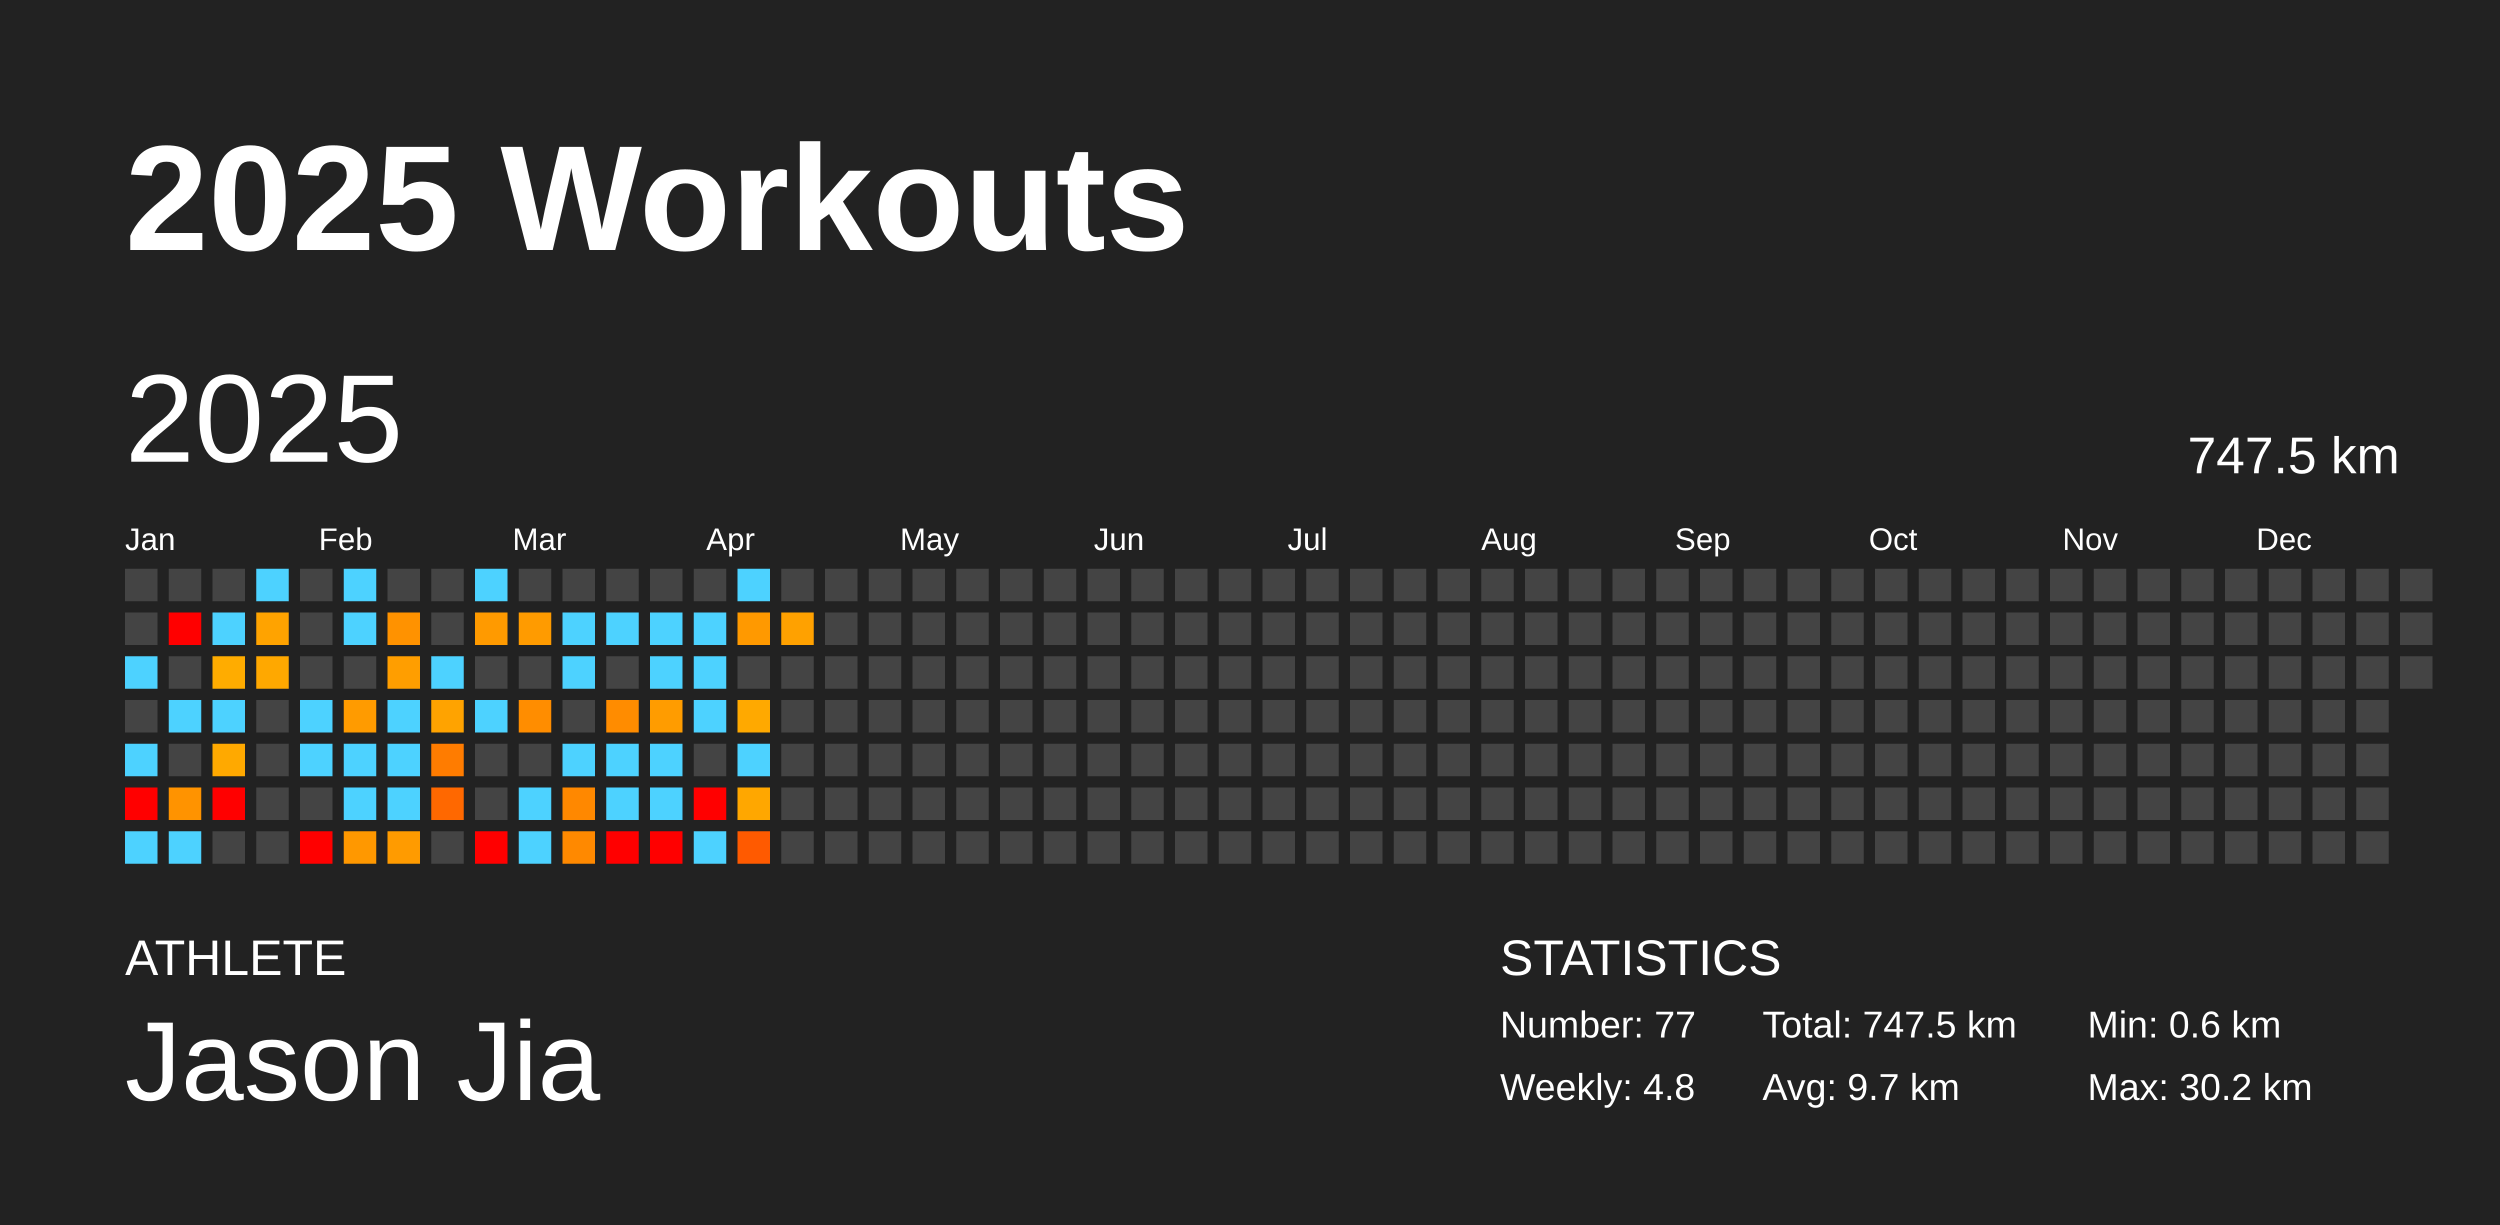
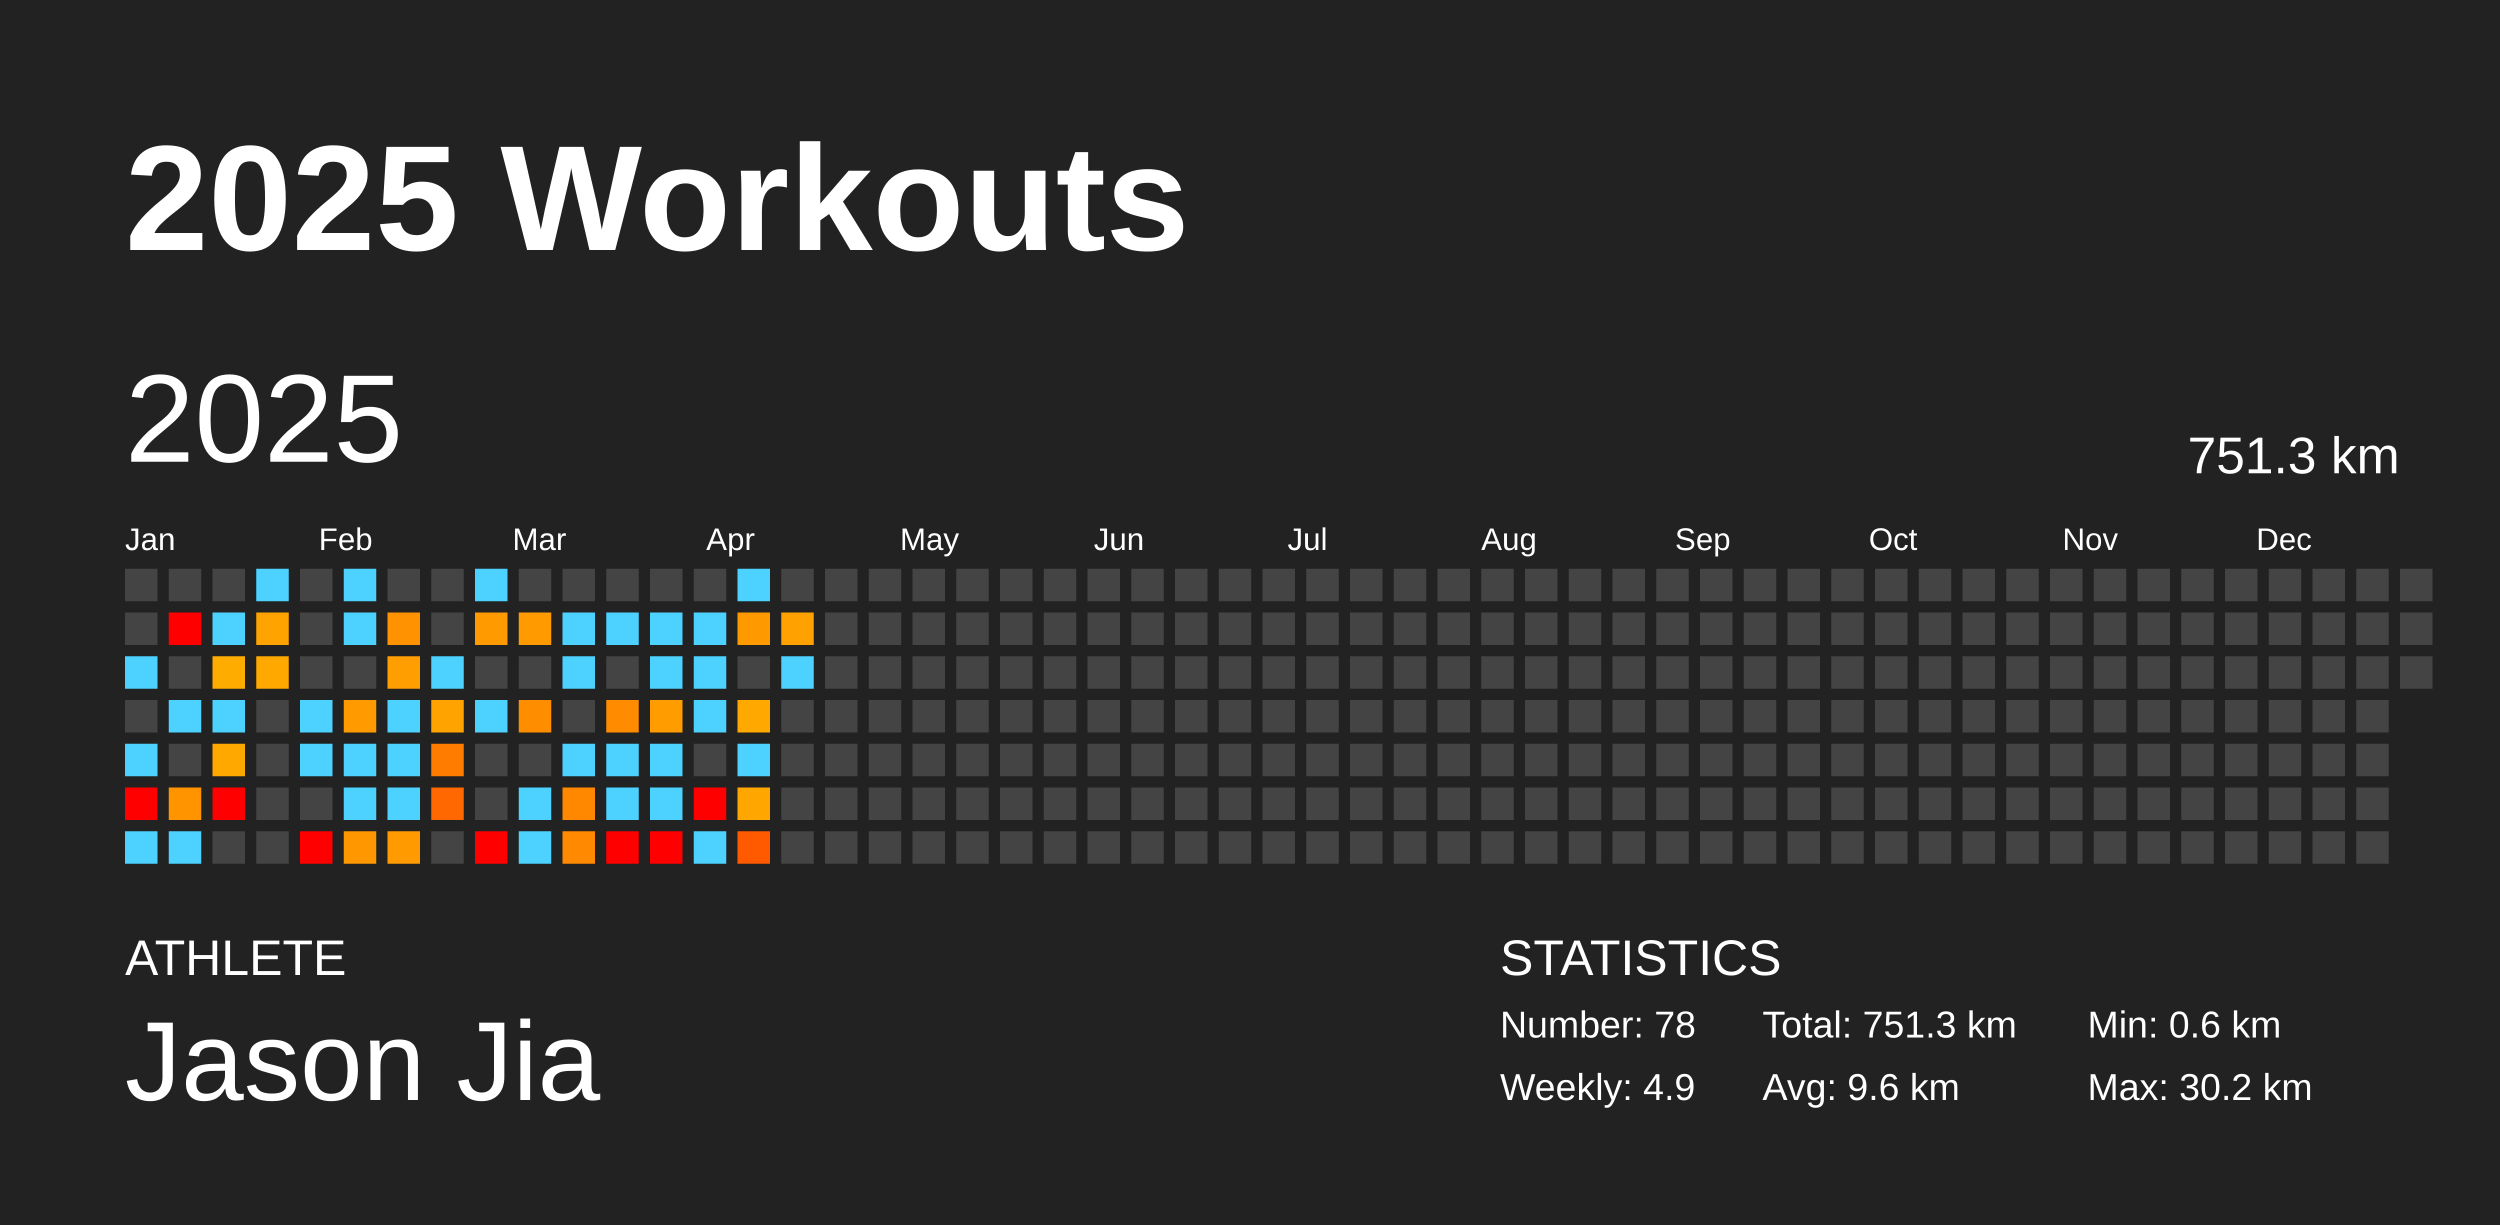
<svg xmlns="http://www.w3.org/2000/svg" baseProfile="full" height="98mm" version="1.1" viewBox="0,0,200,98" width="200mm">
  <defs />
  <rect fill="#222222" height="98" width="200" x="0" y="0" />
  <text fill="#FFFFFF" style="font-size:12px; font-family:Arial; font-weight:bold;" x="10" y="20">2025 Workouts</text>
  <text fill="#FFFFFF" style="font-size:4px; font-family:Arial" x="10" y="78">ATHLETE</text>
  <text fill="#FFFFFF" style="font-size:9px; font-family:Arial" x="10" y="88">Jason Jia</text>
  <text fill="#FFFFFF" style="font-size:4px; font-family:Arial" x="120" y="78">STATISTICS</text>
-   <text fill="#FFFFFF" style="font-size:3px; font-family:Arial" x="120" y="83">Number: 77</text>
-   <text fill="#FFFFFF" style="font-size:3px; font-family:Arial" x="120" y="88">Weekly: 4.8</text>
-   <text fill="#FFFFFF" style="font-size:3px; font-family:Arial" x="141" y="83">Total: 747.5 km</text>
-   <text fill="#FFFFFF" style="font-size:3px; font-family:Arial" x="141" y="88">Avg: 9.7 km</text>
+   <text fill="#FFFFFF" style="font-size:3px; font-family:Arial" x="120" y="83">Number: 78</text>
+   <text fill="#FFFFFF" style="font-size:3px; font-family:Arial" x="120" y="88">Weekly: 4.9</text>
+   <text fill="#FFFFFF" style="font-size:3px; font-family:Arial" x="141" y="83">Total: 751.3 km</text>
+   <text fill="#FFFFFF" style="font-size:3px; font-family:Arial" x="141" y="88">Avg: 9.6 km</text>
  <text fill="#FFFFFF" style="font-size:3px; font-family:Arial" x="167" y="83">Min: 0.6 km</text>
  <text fill="#FFFFFF" style="font-size:3px; font-family:Arial" x="167" y="88">Max: 30.2 km</text>
  <text dominant-baseline="hanging" fill="#FFFFFF" style="font-size:10.0px; font-family:Arial;" x="10" y="30">2025</text>
-   <text dominant-baseline="hanging" fill="#FFFFFF" style="font-size:4.125px; font-family:Arial;" x="175" y="35">747.5 km</text>
+   <text dominant-baseline="hanging" fill="#FFFFFF" style="font-size:4.125px; font-family:Arial;" x="175" y="35">751.3 km</text>
  <text fill="#FFFFFF" style="font-size:2.5px; font-family:Arial" x="10.0" y="44">Jan</text>
  <text fill="#FFFFFF" style="font-size:2.5px; font-family:Arial" x="25.5" y="44">Feb</text>
  <text fill="#FFFFFF" style="font-size:2.5px; font-family:Arial" x="41.0" y="44">Mar</text>
  <text fill="#FFFFFF" style="font-size:2.5px; font-family:Arial" x="56.5" y="44">Apr</text>
  <text fill="#FFFFFF" style="font-size:2.5px; font-family:Arial" x="72.0" y="44">May</text>
  <text fill="#FFFFFF" style="font-size:2.5px; font-family:Arial" x="87.5" y="44">Jun</text>
  <text fill="#FFFFFF" style="font-size:2.5px; font-family:Arial" x="103.0" y="44">Jul</text>
  <text fill="#FFFFFF" style="font-size:2.5px; font-family:Arial" x="118.5" y="44">Aug</text>
  <text fill="#FFFFFF" style="font-size:2.5px; font-family:Arial" x="134.0" y="44">Sep</text>
  <text fill="#FFFFFF" style="font-size:2.5px; font-family:Arial" x="149.5" y="44">Oct</text>
  <text fill="#FFFFFF" style="font-size:2.5px; font-family:Arial" x="165.0" y="44">Nov</text>
  <text fill="#FFFFFF" style="font-size:2.5px; font-family:Arial" x="180.5" y="44">Dec</text>
  <rect fill="#444444" height="2.6" width="2.6" x="10.0" y="45.5" />
  <rect fill="#444444" height="2.6" width="2.6" x="10.0" y="49.0" />
  <rect fill="#4dd2ff" height="2.6" width="2.6" x="10.0" y="52.5" />
  <rect fill="#444444" height="2.6" width="2.6" x="10.0" y="56.0" />
  <rect fill="#4dd2ff" height="2.6" width="2.6" x="10.0" y="59.5" />
  <rect fill="red" height="2.6" width="2.6" x="10.0" y="63.0" />
  <rect fill="#4dd2ff" height="2.6" width="2.6" x="10.0" y="66.5" />
  <rect fill="#444444" height="2.6" width="2.6" x="13.5" y="45.5" />
  <rect fill="red" height="2.6" width="2.6" x="13.5" y="49.0" />
  <rect fill="#444444" height="2.6" width="2.6" x="13.5" y="52.5" />
  <rect fill="#4dd2ff" height="2.6" width="2.6" x="13.5" y="56.0" />
  <rect fill="#444444" height="2.6" width="2.6" x="13.5" y="59.5" />
  <rect fill="#ff9300" height="2.6" width="2.6" x="13.5" y="63.0" />
  <rect fill="#4dd2ff" height="2.6" width="2.6" x="13.5" y="66.5" />
  <rect fill="#444444" height="2.6" width="2.6" x="17.0" y="45.5" />
  <rect fill="#4dd2ff" height="2.6" width="2.6" x="17.0" y="49.0" />
  <rect fill="#ffac00" height="2.6" width="2.6" x="17.0" y="52.5" />
  <rect fill="#4dd2ff" height="2.6" width="2.6" x="17.0" y="56.0" />
  <rect fill="#ffa900" height="2.6" width="2.6" x="17.0" y="59.5" />
  <rect fill="red" height="2.6" width="2.6" x="17.0" y="63.0" />
  <rect fill="#444444" height="2.6" width="2.6" x="17.0" y="66.5" />
  <rect fill="#4dd2ff" height="2.6" width="2.6" x="20.5" y="45.5" />
  <rect fill="#ffa300" height="2.6" width="2.6" x="20.5" y="49.0" />
  <rect fill="#ffa800" height="2.6" width="2.6" x="20.5" y="52.5" />
  <rect fill="#444444" height="2.6" width="2.6" x="20.5" y="56.0" />
  <rect fill="#444444" height="2.6" width="2.6" x="20.5" y="59.5" />
  <rect fill="#444444" height="2.6" width="2.6" x="20.5" y="63.0" />
  <rect fill="#444444" height="2.6" width="2.6" x="20.5" y="66.5" />
  <rect fill="#444444" height="2.6" width="2.6" x="24.0" y="45.5" />
  <rect fill="#444444" height="2.6" width="2.6" x="24.0" y="49.0" />
  <rect fill="#444444" height="2.6" width="2.6" x="24.0" y="52.5" />
  <rect fill="#4dd2ff" height="2.6" width="2.6" x="24.0" y="56.0" />
  <rect fill="#4dd2ff" height="2.6" width="2.6" x="24.0" y="59.5" />
  <rect fill="#444444" height="2.6" width="2.6" x="24.0" y="63.0" />
  <rect fill="red" height="2.6" width="2.6" x="24.0" y="66.5" />
  <rect fill="#4dd2ff" height="2.6" width="2.6" x="27.5" y="45.5" />
  <rect fill="#4dd2ff" height="2.6" width="2.6" x="27.5" y="49.0" />
  <rect fill="#444444" height="2.6" width="2.6" x="27.5" y="52.5" />
  <rect fill="#ff9b00" height="2.6" width="2.6" x="27.5" y="56.0" />
  <rect fill="#4dd2ff" height="2.6" width="2.6" x="27.5" y="59.5" />
  <rect fill="#4dd2ff" height="2.6" width="2.6" x="27.5" y="63.0" />
  <rect fill="#ff9800" height="2.6" width="2.6" x="27.5" y="66.5" />
  <rect fill="#444444" height="2.6" width="2.6" x="31.0" y="45.5" />
  <rect fill="#ff9200" height="2.6" width="2.6" x="31.0" y="49.0" />
  <rect fill="#ff9e00" height="2.6" width="2.6" x="31.0" y="52.5" />
  <rect fill="#4dd2ff" height="2.6" width="2.6" x="31.0" y="56.0" />
  <rect fill="#4dd2ff" height="2.6" width="2.6" x="31.0" y="59.5" />
  <rect fill="#4dd2ff" height="2.6" width="2.6" x="31.0" y="63.0" />
  <rect fill="#ff9b00" height="2.6" width="2.6" x="31.0" y="66.5" />
  <rect fill="#444444" height="2.6" width="2.6" x="34.5" y="45.5" />
  <rect fill="#444444" height="2.6" width="2.6" x="34.5" y="49.0" />
  <rect fill="#4dd2ff" height="2.6" width="2.6" x="34.5" y="52.5" />
  <rect fill="#ffa300" height="2.6" width="2.6" x="34.5" y="56.0" />
  <rect fill="#ff7c00" height="2.6" width="2.6" x="34.5" y="59.5" />
  <rect fill="#ff6800" height="2.6" width="2.6" x="34.5" y="63.0" />
  <rect fill="#444444" height="2.6" width="2.6" x="34.5" y="66.5" />
  <rect fill="#4dd2ff" height="2.6" width="2.6" x="38.0" y="45.5" />
  <rect fill="#ff9a00" height="2.6" width="2.6" x="38.0" y="49.0" />
  <rect fill="#444444" height="2.6" width="2.6" x="38.0" y="52.5" />
  <rect fill="#4dd2ff" height="2.6" width="2.6" x="38.0" y="56.0" />
  <rect fill="#444444" height="2.6" width="2.6" x="38.0" y="59.5" />
  <rect fill="#444444" height="2.6" width="2.6" x="38.0" y="63.0" />
  <rect fill="red" height="2.6" width="2.6" x="38.0" y="66.5" />
  <rect fill="#444444" height="2.6" width="2.6" x="41.5" y="45.5" />
  <rect fill="#ff9b00" height="2.6" width="2.6" x="41.5" y="49.0" />
  <rect fill="#444444" height="2.6" width="2.6" x="41.5" y="52.5" />
  <rect fill="#ff8d00" height="2.6" width="2.6" x="41.5" y="56.0" />
  <rect fill="#444444" height="2.6" width="2.6" x="41.5" y="59.5" />
  <rect fill="#4dd2ff" height="2.6" width="2.6" x="41.5" y="63.0" />
  <rect fill="#4dd2ff" height="2.6" width="2.6" x="41.5" y="66.5" />
  <rect fill="#444444" height="2.6" width="2.6" x="45.0" y="45.5" />
  <rect fill="#4dd2ff" height="2.6" width="2.6" x="45.0" y="49.0" />
  <rect fill="#4dd2ff" height="2.6" width="2.6" x="45.0" y="52.5" />
  <rect fill="#444444" height="2.6" width="2.6" x="45.0" y="56.0" />
  <rect fill="#4dd2ff" height="2.6" width="2.6" x="45.0" y="59.5" />
  <rect fill="#ff8800" height="2.6" width="2.6" x="45.0" y="63.0" />
  <rect fill="#ff8900" height="2.6" width="2.6" x="45.0" y="66.5" />
  <rect fill="#444444" height="2.6" width="2.6" x="48.5" y="45.5" />
  <rect fill="#4dd2ff" height="2.6" width="2.6" x="48.5" y="49.0" />
  <rect fill="#444444" height="2.6" width="2.6" x="48.5" y="52.5" />
  <rect fill="#ff8c00" height="2.6" width="2.6" x="48.5" y="56.0" />
  <rect fill="#4dd2ff" height="2.6" width="2.6" x="48.5" y="59.5" />
  <rect fill="#4dd2ff" height="2.6" width="2.6" x="48.5" y="63.0" />
  <rect fill="red" height="2.6" width="2.6" x="48.5" y="66.5" />
  <rect fill="#444444" height="2.6" width="2.6" x="52.0" y="45.5" />
  <rect fill="#4dd2ff" height="2.6" width="2.6" x="52.0" y="49.0" />
  <rect fill="#4dd2ff" height="2.6" width="2.6" x="52.0" y="52.5" />
  <rect fill="#ff9c00" height="2.6" width="2.6" x="52.0" y="56.0" />
  <rect fill="#4dd2ff" height="2.6" width="2.6" x="52.0" y="59.5" />
  <rect fill="#4dd2ff" height="2.6" width="2.6" x="52.0" y="63.0" />
  <rect fill="red" height="2.6" width="2.6" x="52.0" y="66.5" />
  <rect fill="#444444" height="2.6" width="2.6" x="55.5" y="45.5" />
  <rect fill="#4dd2ff" height="2.6" width="2.6" x="55.5" y="49.0" />
  <rect fill="#4dd2ff" height="2.6" width="2.6" x="55.5" y="52.5" />
  <rect fill="#4dd2ff" height="2.6" width="2.6" x="55.5" y="56.0" />
  <rect fill="#444444" height="2.6" width="2.6" x="55.5" y="59.5" />
  <rect fill="red" height="2.6" width="2.6" x="55.5" y="63.0" />
  <rect fill="#4dd2ff" height="2.6" width="2.6" x="55.5" y="66.5" />
  <rect fill="#4dd2ff" height="2.6" width="2.6" x="59.0" y="45.5" />
  <rect fill="#ff9900" height="2.6" width="2.6" x="59.0" y="49.0" />
  <rect fill="#444444" height="2.6" width="2.6" x="59.0" y="52.5" />
  <rect fill="#ffa900" height="2.6" width="2.6" x="59.0" y="56.0" />
  <rect fill="#4dd2ff" height="2.6" width="2.6" x="59.0" y="59.5" />
  <rect fill="#ffa700" height="2.6" width="2.6" x="59.0" y="63.0" />
  <rect fill="#ff5a00" height="2.6" width="2.6" x="59.0" y="66.5" />
  <rect fill="#444444" height="2.6" width="2.6" x="62.5" y="45.5" />
  <rect fill="#ffa100" height="2.6" width="2.6" x="62.5" y="49.0" />
-   <rect fill="#444444" height="2.6" width="2.6" x="62.5" y="52.5" />
+   <rect fill="#4dd2ff" height="2.6" width="2.6" x="62.5" y="52.5" />
  <rect fill="#444444" height="2.6" width="2.6" x="62.5" y="56.0" />
  <rect fill="#444444" height="2.6" width="2.6" x="62.5" y="59.5" />
  <rect fill="#444444" height="2.6" width="2.6" x="62.5" y="63.0" />
  <rect fill="#444444" height="2.6" width="2.6" x="62.5" y="66.5" />
  <rect fill="#444444" height="2.6" width="2.6" x="66.0" y="45.5" />
  <rect fill="#444444" height="2.6" width="2.6" x="66.0" y="49.0" />
  <rect fill="#444444" height="2.6" width="2.6" x="66.0" y="52.5" />
  <rect fill="#444444" height="2.6" width="2.6" x="66.0" y="56.0" />
  <rect fill="#444444" height="2.6" width="2.6" x="66.0" y="59.5" />
  <rect fill="#444444" height="2.6" width="2.6" x="66.0" y="63.0" />
  <rect fill="#444444" height="2.6" width="2.6" x="66.0" y="66.5" />
  <rect fill="#444444" height="2.6" width="2.6" x="69.5" y="45.5" />
  <rect fill="#444444" height="2.6" width="2.6" x="69.5" y="49.0" />
  <rect fill="#444444" height="2.6" width="2.6" x="69.5" y="52.5" />
  <rect fill="#444444" height="2.6" width="2.6" x="69.5" y="56.0" />
  <rect fill="#444444" height="2.6" width="2.6" x="69.5" y="59.5" />
  <rect fill="#444444" height="2.6" width="2.6" x="69.5" y="63.0" />
  <rect fill="#444444" height="2.6" width="2.6" x="69.5" y="66.5" />
  <rect fill="#444444" height="2.6" width="2.6" x="73.0" y="45.5" />
  <rect fill="#444444" height="2.6" width="2.6" x="73.0" y="49.0" />
  <rect fill="#444444" height="2.6" width="2.6" x="73.0" y="52.5" />
  <rect fill="#444444" height="2.6" width="2.6" x="73.0" y="56.0" />
  <rect fill="#444444" height="2.6" width="2.6" x="73.0" y="59.5" />
  <rect fill="#444444" height="2.6" width="2.6" x="73.0" y="63.0" />
  <rect fill="#444444" height="2.6" width="2.6" x="73.0" y="66.5" />
  <rect fill="#444444" height="2.6" width="2.6" x="76.5" y="45.5" />
  <rect fill="#444444" height="2.6" width="2.6" x="76.5" y="49.0" />
  <rect fill="#444444" height="2.6" width="2.6" x="76.5" y="52.5" />
  <rect fill="#444444" height="2.6" width="2.6" x="76.5" y="56.0" />
  <rect fill="#444444" height="2.6" width="2.6" x="76.5" y="59.5" />
  <rect fill="#444444" height="2.6" width="2.6" x="76.5" y="63.0" />
  <rect fill="#444444" height="2.6" width="2.6" x="76.5" y="66.5" />
  <rect fill="#444444" height="2.6" width="2.6" x="80.0" y="45.5" />
  <rect fill="#444444" height="2.6" width="2.6" x="80.0" y="49.0" />
  <rect fill="#444444" height="2.6" width="2.6" x="80.0" y="52.5" />
  <rect fill="#444444" height="2.6" width="2.6" x="80.0" y="56.0" />
  <rect fill="#444444" height="2.6" width="2.6" x="80.0" y="59.5" />
  <rect fill="#444444" height="2.6" width="2.6" x="80.0" y="63.0" />
  <rect fill="#444444" height="2.6" width="2.6" x="80.0" y="66.5" />
  <rect fill="#444444" height="2.6" width="2.6" x="83.5" y="45.5" />
  <rect fill="#444444" height="2.6" width="2.6" x="83.5" y="49.0" />
  <rect fill="#444444" height="2.6" width="2.6" x="83.5" y="52.5" />
  <rect fill="#444444" height="2.6" width="2.6" x="83.5" y="56.0" />
  <rect fill="#444444" height="2.6" width="2.6" x="83.5" y="59.5" />
  <rect fill="#444444" height="2.6" width="2.6" x="83.5" y="63.0" />
  <rect fill="#444444" height="2.6" width="2.6" x="83.5" y="66.5" />
  <rect fill="#444444" height="2.6" width="2.6" x="87.0" y="45.5" />
  <rect fill="#444444" height="2.6" width="2.6" x="87.0" y="49.0" />
  <rect fill="#444444" height="2.6" width="2.6" x="87.0" y="52.5" />
  <rect fill="#444444" height="2.6" width="2.6" x="87.0" y="56.0" />
  <rect fill="#444444" height="2.6" width="2.6" x="87.0" y="59.5" />
  <rect fill="#444444" height="2.6" width="2.6" x="87.0" y="63.0" />
  <rect fill="#444444" height="2.6" width="2.6" x="87.0" y="66.5" />
  <rect fill="#444444" height="2.6" width="2.6" x="90.5" y="45.5" />
  <rect fill="#444444" height="2.6" width="2.6" x="90.5" y="49.0" />
  <rect fill="#444444" height="2.6" width="2.6" x="90.5" y="52.5" />
  <rect fill="#444444" height="2.6" width="2.6" x="90.5" y="56.0" />
  <rect fill="#444444" height="2.6" width="2.6" x="90.5" y="59.5" />
  <rect fill="#444444" height="2.6" width="2.6" x="90.5" y="63.0" />
  <rect fill="#444444" height="2.6" width="2.6" x="90.5" y="66.5" />
  <rect fill="#444444" height="2.6" width="2.6" x="94.0" y="45.5" />
  <rect fill="#444444" height="2.6" width="2.6" x="94.0" y="49.0" />
  <rect fill="#444444" height="2.6" width="2.6" x="94.0" y="52.5" />
  <rect fill="#444444" height="2.6" width="2.6" x="94.0" y="56.0" />
  <rect fill="#444444" height="2.6" width="2.6" x="94.0" y="59.5" />
  <rect fill="#444444" height="2.6" width="2.6" x="94.0" y="63.0" />
  <rect fill="#444444" height="2.6" width="2.6" x="94.0" y="66.5" />
  <rect fill="#444444" height="2.6" width="2.6" x="97.5" y="45.5" />
  <rect fill="#444444" height="2.6" width="2.6" x="97.5" y="49.0" />
  <rect fill="#444444" height="2.6" width="2.6" x="97.5" y="52.5" />
  <rect fill="#444444" height="2.6" width="2.6" x="97.5" y="56.0" />
  <rect fill="#444444" height="2.6" width="2.6" x="97.5" y="59.5" />
  <rect fill="#444444" height="2.6" width="2.6" x="97.5" y="63.0" />
  <rect fill="#444444" height="2.6" width="2.6" x="97.5" y="66.5" />
  <rect fill="#444444" height="2.6" width="2.6" x="101.0" y="45.5" />
  <rect fill="#444444" height="2.6" width="2.6" x="101.0" y="49.0" />
  <rect fill="#444444" height="2.6" width="2.6" x="101.0" y="52.5" />
  <rect fill="#444444" height="2.6" width="2.6" x="101.0" y="56.0" />
  <rect fill="#444444" height="2.6" width="2.6" x="101.0" y="59.5" />
  <rect fill="#444444" height="2.6" width="2.6" x="101.0" y="63.0" />
  <rect fill="#444444" height="2.6" width="2.6" x="101.0" y="66.5" />
  <rect fill="#444444" height="2.6" width="2.6" x="104.5" y="45.5" />
  <rect fill="#444444" height="2.6" width="2.6" x="104.5" y="49.0" />
  <rect fill="#444444" height="2.6" width="2.6" x="104.5" y="52.5" />
  <rect fill="#444444" height="2.6" width="2.6" x="104.5" y="56.0" />
  <rect fill="#444444" height="2.6" width="2.6" x="104.5" y="59.5" />
  <rect fill="#444444" height="2.6" width="2.6" x="104.5" y="63.0" />
  <rect fill="#444444" height="2.6" width="2.6" x="104.5" y="66.5" />
  <rect fill="#444444" height="2.6" width="2.6" x="108.0" y="45.5" />
  <rect fill="#444444" height="2.6" width="2.6" x="108.0" y="49.0" />
  <rect fill="#444444" height="2.6" width="2.6" x="108.0" y="52.5" />
  <rect fill="#444444" height="2.6" width="2.6" x="108.0" y="56.0" />
  <rect fill="#444444" height="2.6" width="2.6" x="108.0" y="59.5" />
  <rect fill="#444444" height="2.6" width="2.6" x="108.0" y="63.0" />
  <rect fill="#444444" height="2.6" width="2.6" x="108.0" y="66.5" />
  <rect fill="#444444" height="2.6" width="2.6" x="111.5" y="45.5" />
  <rect fill="#444444" height="2.6" width="2.6" x="111.5" y="49.0" />
  <rect fill="#444444" height="2.6" width="2.6" x="111.5" y="52.5" />
  <rect fill="#444444" height="2.6" width="2.6" x="111.5" y="56.0" />
  <rect fill="#444444" height="2.6" width="2.6" x="111.5" y="59.5" />
  <rect fill="#444444" height="2.6" width="2.6" x="111.5" y="63.0" />
  <rect fill="#444444" height="2.6" width="2.6" x="111.5" y="66.5" />
  <rect fill="#444444" height="2.6" width="2.6" x="115.0" y="45.5" />
  <rect fill="#444444" height="2.6" width="2.6" x="115.0" y="49.0" />
  <rect fill="#444444" height="2.6" width="2.6" x="115.0" y="52.5" />
  <rect fill="#444444" height="2.6" width="2.6" x="115.0" y="56.0" />
  <rect fill="#444444" height="2.6" width="2.6" x="115.0" y="59.5" />
  <rect fill="#444444" height="2.6" width="2.6" x="115.0" y="63.0" />
  <rect fill="#444444" height="2.6" width="2.6" x="115.0" y="66.5" />
  <rect fill="#444444" height="2.6" width="2.6" x="118.5" y="45.5" />
  <rect fill="#444444" height="2.6" width="2.6" x="118.5" y="49.0" />
  <rect fill="#444444" height="2.6" width="2.6" x="118.5" y="52.5" />
  <rect fill="#444444" height="2.6" width="2.6" x="118.5" y="56.0" />
  <rect fill="#444444" height="2.6" width="2.6" x="118.5" y="59.5" />
  <rect fill="#444444" height="2.6" width="2.6" x="118.5" y="63.0" />
  <rect fill="#444444" height="2.6" width="2.6" x="118.5" y="66.5" />
  <rect fill="#444444" height="2.6" width="2.6" x="122.0" y="45.5" />
  <rect fill="#444444" height="2.6" width="2.6" x="122.0" y="49.0" />
  <rect fill="#444444" height="2.6" width="2.6" x="122.0" y="52.5" />
  <rect fill="#444444" height="2.6" width="2.6" x="122.0" y="56.0" />
  <rect fill="#444444" height="2.6" width="2.6" x="122.0" y="59.5" />
  <rect fill="#444444" height="2.6" width="2.6" x="122.0" y="63.0" />
  <rect fill="#444444" height="2.6" width="2.6" x="122.0" y="66.5" />
  <rect fill="#444444" height="2.6" width="2.6" x="125.5" y="45.5" />
  <rect fill="#444444" height="2.6" width="2.6" x="125.5" y="49.0" />
  <rect fill="#444444" height="2.6" width="2.6" x="125.5" y="52.5" />
  <rect fill="#444444" height="2.6" width="2.6" x="125.5" y="56.0" />
  <rect fill="#444444" height="2.6" width="2.6" x="125.5" y="59.5" />
  <rect fill="#444444" height="2.6" width="2.6" x="125.5" y="63.0" />
  <rect fill="#444444" height="2.6" width="2.6" x="125.5" y="66.5" />
  <rect fill="#444444" height="2.6" width="2.6" x="129.0" y="45.5" />
  <rect fill="#444444" height="2.6" width="2.6" x="129.0" y="49.0" />
  <rect fill="#444444" height="2.6" width="2.6" x="129.0" y="52.5" />
  <rect fill="#444444" height="2.6" width="2.6" x="129.0" y="56.0" />
  <rect fill="#444444" height="2.6" width="2.6" x="129.0" y="59.5" />
  <rect fill="#444444" height="2.6" width="2.6" x="129.0" y="63.0" />
  <rect fill="#444444" height="2.6" width="2.6" x="129.0" y="66.5" />
  <rect fill="#444444" height="2.6" width="2.6" x="132.5" y="45.5" />
  <rect fill="#444444" height="2.6" width="2.6" x="132.5" y="49.0" />
  <rect fill="#444444" height="2.6" width="2.6" x="132.5" y="52.5" />
  <rect fill="#444444" height="2.6" width="2.6" x="132.5" y="56.0" />
  <rect fill="#444444" height="2.6" width="2.6" x="132.5" y="59.5" />
  <rect fill="#444444" height="2.6" width="2.6" x="132.5" y="63.0" />
  <rect fill="#444444" height="2.6" width="2.6" x="132.5" y="66.5" />
  <rect fill="#444444" height="2.6" width="2.6" x="136.0" y="45.5" />
  <rect fill="#444444" height="2.6" width="2.6" x="136.0" y="49.0" />
  <rect fill="#444444" height="2.6" width="2.6" x="136.0" y="52.5" />
  <rect fill="#444444" height="2.6" width="2.6" x="136.0" y="56.0" />
  <rect fill="#444444" height="2.6" width="2.6" x="136.0" y="59.5" />
  <rect fill="#444444" height="2.6" width="2.6" x="136.0" y="63.0" />
  <rect fill="#444444" height="2.6" width="2.6" x="136.0" y="66.5" />
  <rect fill="#444444" height="2.6" width="2.6" x="139.5" y="45.5" />
  <rect fill="#444444" height="2.6" width="2.6" x="139.5" y="49.0" />
  <rect fill="#444444" height="2.6" width="2.6" x="139.5" y="52.5" />
  <rect fill="#444444" height="2.6" width="2.6" x="139.5" y="56.0" />
  <rect fill="#444444" height="2.6" width="2.6" x="139.5" y="59.5" />
  <rect fill="#444444" height="2.6" width="2.6" x="139.5" y="63.0" />
  <rect fill="#444444" height="2.6" width="2.6" x="139.5" y="66.5" />
  <rect fill="#444444" height="2.6" width="2.6" x="143.0" y="45.5" />
  <rect fill="#444444" height="2.6" width="2.6" x="143.0" y="49.0" />
  <rect fill="#444444" height="2.6" width="2.6" x="143.0" y="52.5" />
  <rect fill="#444444" height="2.6" width="2.6" x="143.0" y="56.0" />
  <rect fill="#444444" height="2.6" width="2.6" x="143.0" y="59.5" />
  <rect fill="#444444" height="2.6" width="2.6" x="143.0" y="63.0" />
  <rect fill="#444444" height="2.6" width="2.6" x="143.0" y="66.5" />
  <rect fill="#444444" height="2.6" width="2.6" x="146.5" y="45.5" />
  <rect fill="#444444" height="2.6" width="2.6" x="146.5" y="49.0" />
  <rect fill="#444444" height="2.6" width="2.6" x="146.5" y="52.5" />
  <rect fill="#444444" height="2.6" width="2.6" x="146.5" y="56.0" />
  <rect fill="#444444" height="2.6" width="2.6" x="146.5" y="59.5" />
  <rect fill="#444444" height="2.6" width="2.6" x="146.5" y="63.0" />
  <rect fill="#444444" height="2.6" width="2.6" x="146.5" y="66.5" />
  <rect fill="#444444" height="2.6" width="2.6" x="150.0" y="45.5" />
  <rect fill="#444444" height="2.6" width="2.6" x="150.0" y="49.0" />
  <rect fill="#444444" height="2.6" width="2.6" x="150.0" y="52.5" />
  <rect fill="#444444" height="2.6" width="2.6" x="150.0" y="56.0" />
  <rect fill="#444444" height="2.6" width="2.6" x="150.0" y="59.5" />
  <rect fill="#444444" height="2.6" width="2.6" x="150.0" y="63.0" />
  <rect fill="#444444" height="2.6" width="2.6" x="150.0" y="66.5" />
  <rect fill="#444444" height="2.6" width="2.6" x="153.5" y="45.5" />
  <rect fill="#444444" height="2.6" width="2.6" x="153.5" y="49.0" />
  <rect fill="#444444" height="2.6" width="2.6" x="153.5" y="52.5" />
  <rect fill="#444444" height="2.6" width="2.6" x="153.5" y="56.0" />
  <rect fill="#444444" height="2.6" width="2.6" x="153.5" y="59.5" />
  <rect fill="#444444" height="2.6" width="2.6" x="153.5" y="63.0" />
  <rect fill="#444444" height="2.6" width="2.6" x="153.5" y="66.5" />
  <rect fill="#444444" height="2.6" width="2.6" x="157.0" y="45.5" />
  <rect fill="#444444" height="2.6" width="2.6" x="157.0" y="49.0" />
  <rect fill="#444444" height="2.6" width="2.6" x="157.0" y="52.5" />
  <rect fill="#444444" height="2.6" width="2.6" x="157.0" y="56.0" />
  <rect fill="#444444" height="2.6" width="2.6" x="157.0" y="59.5" />
  <rect fill="#444444" height="2.6" width="2.6" x="157.0" y="63.0" />
  <rect fill="#444444" height="2.6" width="2.6" x="157.0" y="66.5" />
  <rect fill="#444444" height="2.6" width="2.6" x="160.5" y="45.5" />
  <rect fill="#444444" height="2.6" width="2.6" x="160.5" y="49.0" />
  <rect fill="#444444" height="2.6" width="2.6" x="160.5" y="52.5" />
  <rect fill="#444444" height="2.6" width="2.6" x="160.5" y="56.0" />
  <rect fill="#444444" height="2.6" width="2.6" x="160.5" y="59.5" />
  <rect fill="#444444" height="2.6" width="2.6" x="160.5" y="63.0" />
  <rect fill="#444444" height="2.6" width="2.6" x="160.5" y="66.5" />
  <rect fill="#444444" height="2.6" width="2.6" x="164.0" y="45.5" />
  <rect fill="#444444" height="2.6" width="2.6" x="164.0" y="49.0" />
  <rect fill="#444444" height="2.6" width="2.6" x="164.0" y="52.5" />
  <rect fill="#444444" height="2.6" width="2.6" x="164.0" y="56.0" />
  <rect fill="#444444" height="2.6" width="2.6" x="164.0" y="59.5" />
  <rect fill="#444444" height="2.6" width="2.6" x="164.0" y="63.0" />
  <rect fill="#444444" height="2.6" width="2.6" x="164.0" y="66.5" />
  <rect fill="#444444" height="2.6" width="2.6" x="167.5" y="45.5" />
  <rect fill="#444444" height="2.6" width="2.6" x="167.5" y="49.0" />
  <rect fill="#444444" height="2.6" width="2.6" x="167.5" y="52.5" />
  <rect fill="#444444" height="2.6" width="2.6" x="167.5" y="56.0" />
  <rect fill="#444444" height="2.6" width="2.6" x="167.5" y="59.5" />
  <rect fill="#444444" height="2.6" width="2.6" x="167.5" y="63.0" />
  <rect fill="#444444" height="2.6" width="2.6" x="167.5" y="66.5" />
  <rect fill="#444444" height="2.6" width="2.6" x="171.0" y="45.5" />
  <rect fill="#444444" height="2.6" width="2.6" x="171.0" y="49.0" />
  <rect fill="#444444" height="2.6" width="2.6" x="171.0" y="52.5" />
  <rect fill="#444444" height="2.6" width="2.6" x="171.0" y="56.0" />
  <rect fill="#444444" height="2.6" width="2.6" x="171.0" y="59.5" />
  <rect fill="#444444" height="2.6" width="2.6" x="171.0" y="63.0" />
  <rect fill="#444444" height="2.6" width="2.6" x="171.0" y="66.5" />
  <rect fill="#444444" height="2.6" width="2.6" x="174.5" y="45.5" />
  <rect fill="#444444" height="2.6" width="2.6" x="174.5" y="49.0" />
  <rect fill="#444444" height="2.6" width="2.6" x="174.5" y="52.5" />
  <rect fill="#444444" height="2.6" width="2.6" x="174.5" y="56.0" />
  <rect fill="#444444" height="2.6" width="2.6" x="174.5" y="59.5" />
  <rect fill="#444444" height="2.6" width="2.6" x="174.5" y="63.0" />
  <rect fill="#444444" height="2.6" width="2.6" x="174.5" y="66.5" />
  <rect fill="#444444" height="2.6" width="2.6" x="178.0" y="45.5" />
  <rect fill="#444444" height="2.6" width="2.6" x="178.0" y="49.0" />
  <rect fill="#444444" height="2.6" width="2.6" x="178.0" y="52.5" />
  <rect fill="#444444" height="2.6" width="2.6" x="178.0" y="56.0" />
  <rect fill="#444444" height="2.6" width="2.6" x="178.0" y="59.5" />
  <rect fill="#444444" height="2.6" width="2.6" x="178.0" y="63.0" />
  <rect fill="#444444" height="2.6" width="2.6" x="178.0" y="66.5" />
  <rect fill="#444444" height="2.6" width="2.6" x="181.5" y="45.5" />
  <rect fill="#444444" height="2.6" width="2.6" x="181.5" y="49.0" />
  <rect fill="#444444" height="2.6" width="2.6" x="181.5" y="52.5" />
  <rect fill="#444444" height="2.6" width="2.6" x="181.5" y="56.0" />
  <rect fill="#444444" height="2.6" width="2.6" x="181.5" y="59.5" />
  <rect fill="#444444" height="2.6" width="2.6" x="181.5" y="63.0" />
  <rect fill="#444444" height="2.6" width="2.6" x="181.5" y="66.5" />
  <rect fill="#444444" height="2.6" width="2.6" x="185.0" y="45.5" />
  <rect fill="#444444" height="2.6" width="2.6" x="185.0" y="49.0" />
  <rect fill="#444444" height="2.6" width="2.6" x="185.0" y="52.5" />
  <rect fill="#444444" height="2.6" width="2.6" x="185.0" y="56.0" />
  <rect fill="#444444" height="2.6" width="2.6" x="185.0" y="59.5" />
  <rect fill="#444444" height="2.6" width="2.6" x="185.0" y="63.0" />
  <rect fill="#444444" height="2.6" width="2.6" x="185.0" y="66.5" />
  <rect fill="#444444" height="2.6" width="2.6" x="188.5" y="45.5" />
  <rect fill="#444444" height="2.6" width="2.6" x="188.5" y="49.0" />
  <rect fill="#444444" height="2.6" width="2.6" x="188.5" y="52.5" />
  <rect fill="#444444" height="2.6" width="2.6" x="188.5" y="56.0" />
  <rect fill="#444444" height="2.6" width="2.6" x="188.5" y="59.5" />
  <rect fill="#444444" height="2.6" width="2.6" x="188.5" y="63.0" />
  <rect fill="#444444" height="2.6" width="2.6" x="188.5" y="66.5" />
  <rect fill="#444444" height="2.6" width="2.6" x="192.0" y="45.5" />
  <rect fill="#444444" height="2.6" width="2.6" x="192.0" y="49.0" />
  <rect fill="#444444" height="2.6" width="2.6" x="192.0" y="52.5" />
</svg>
